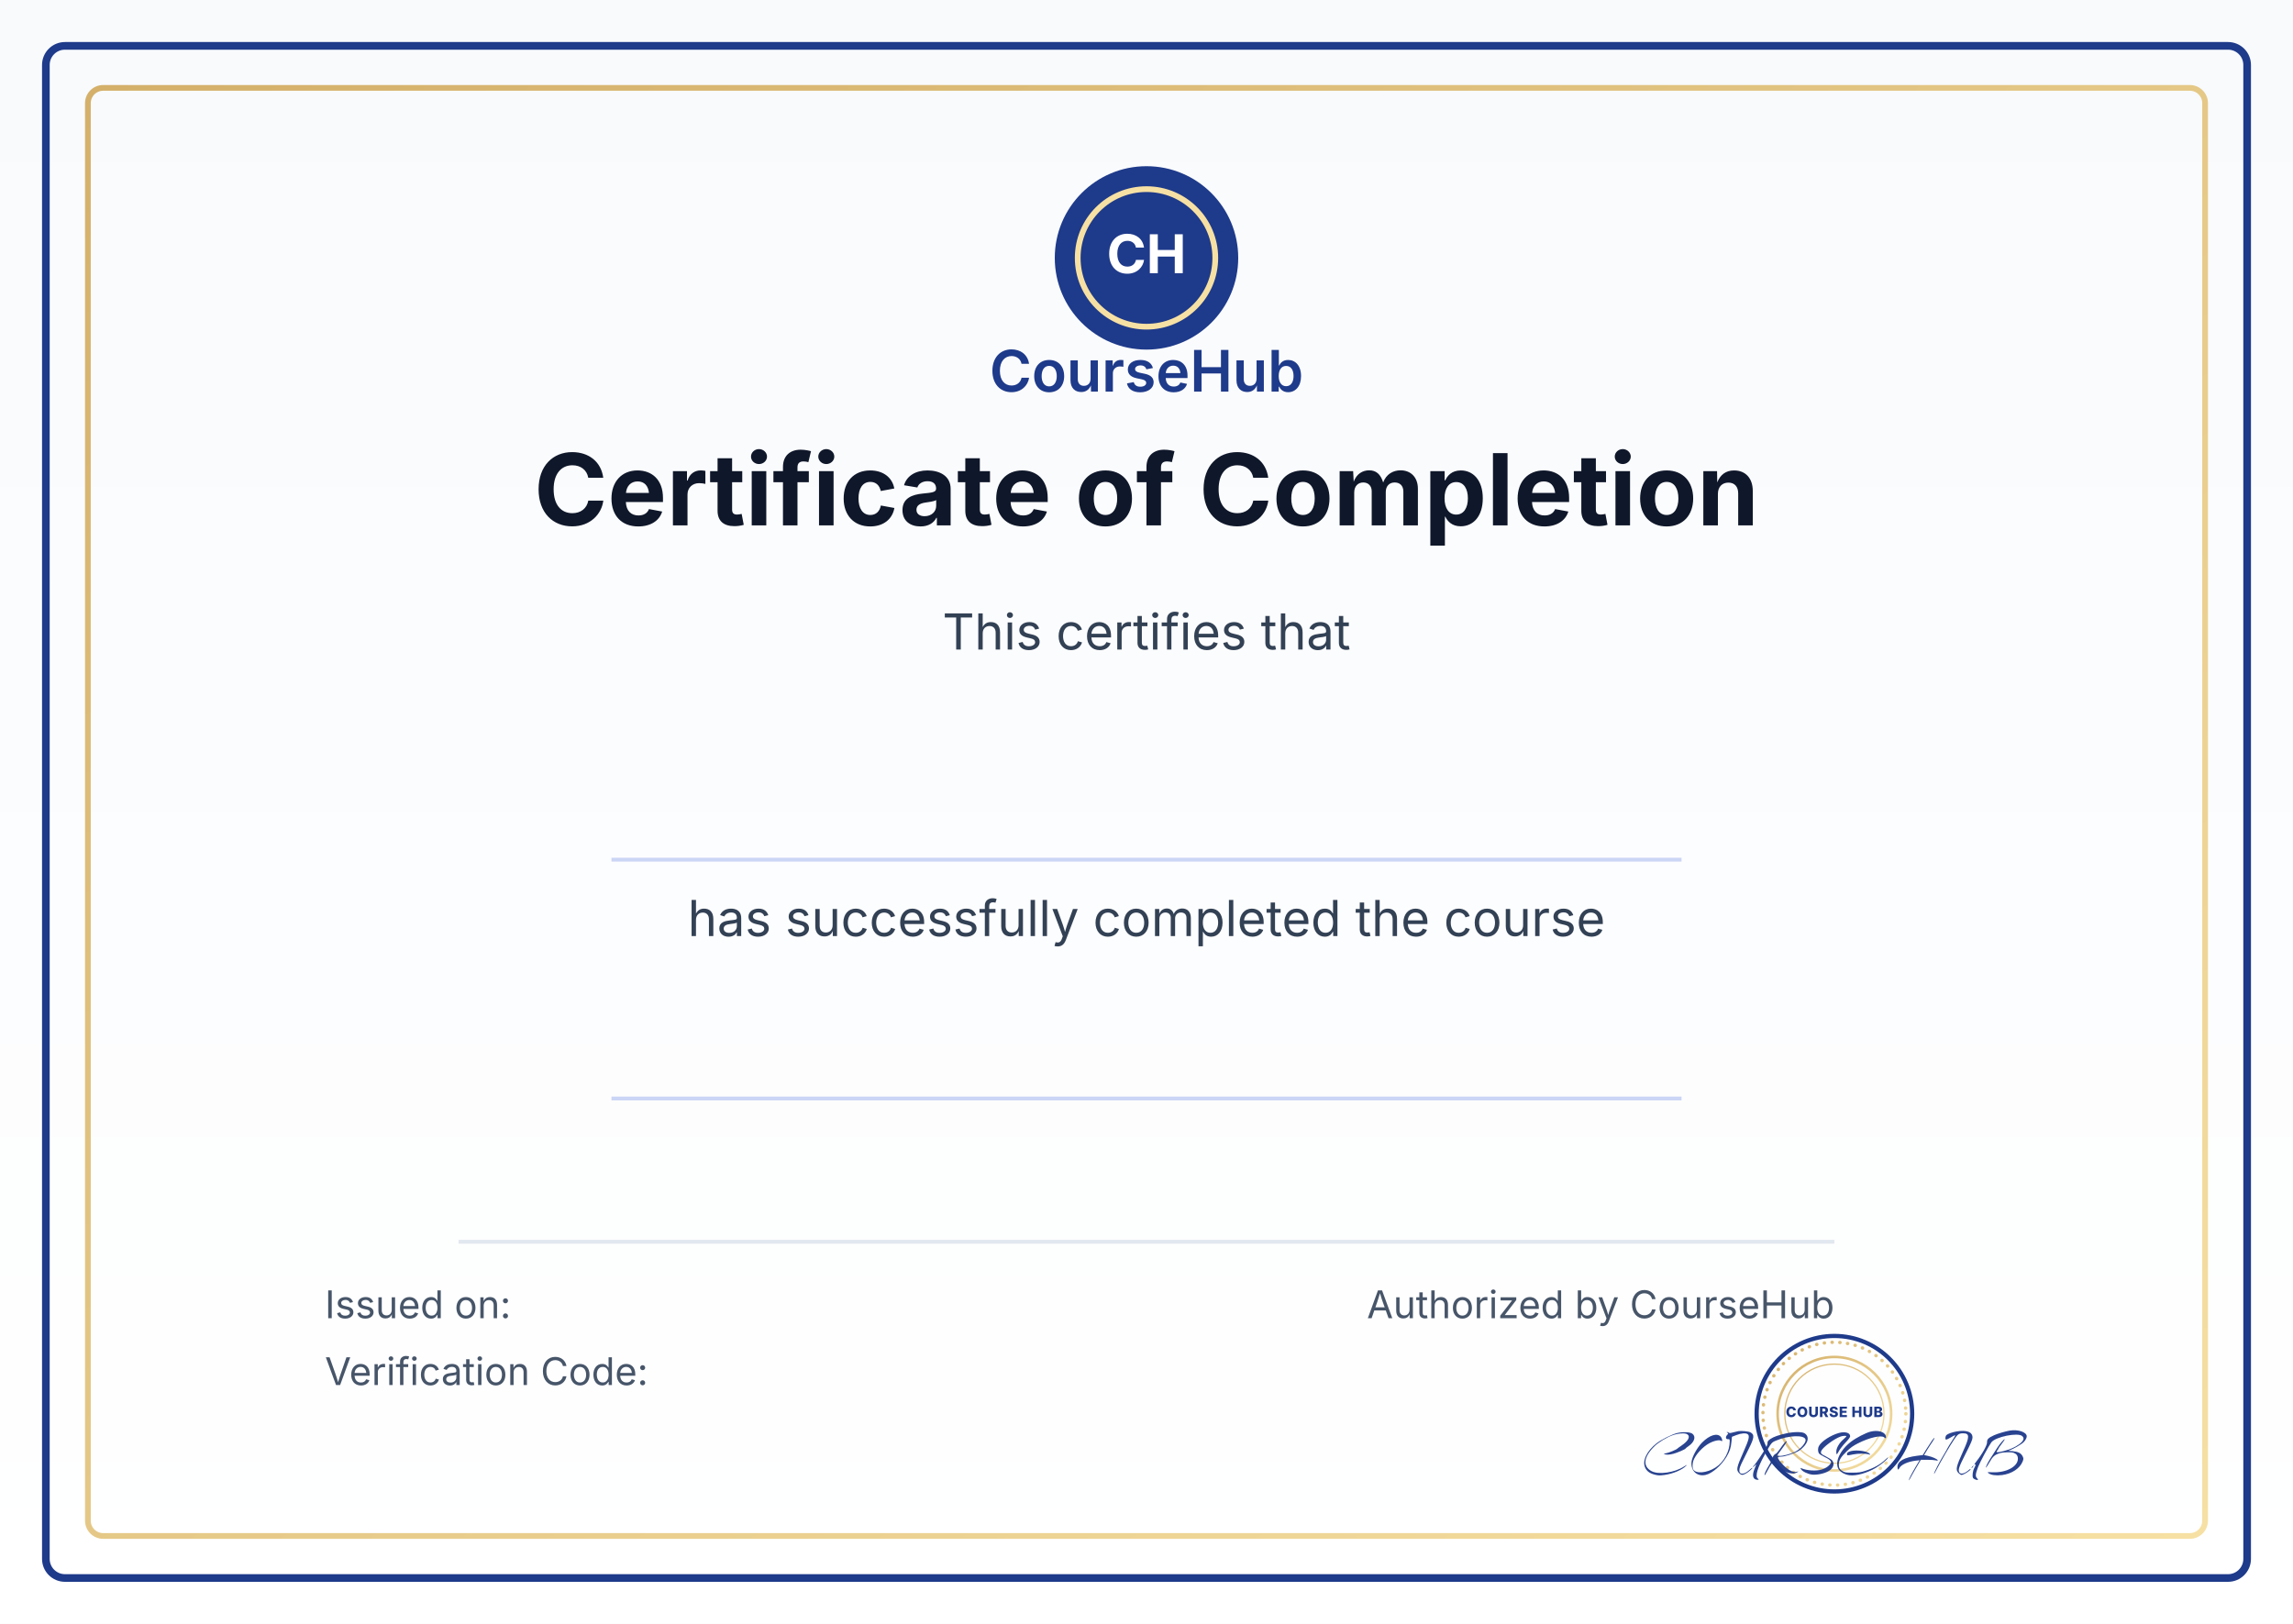
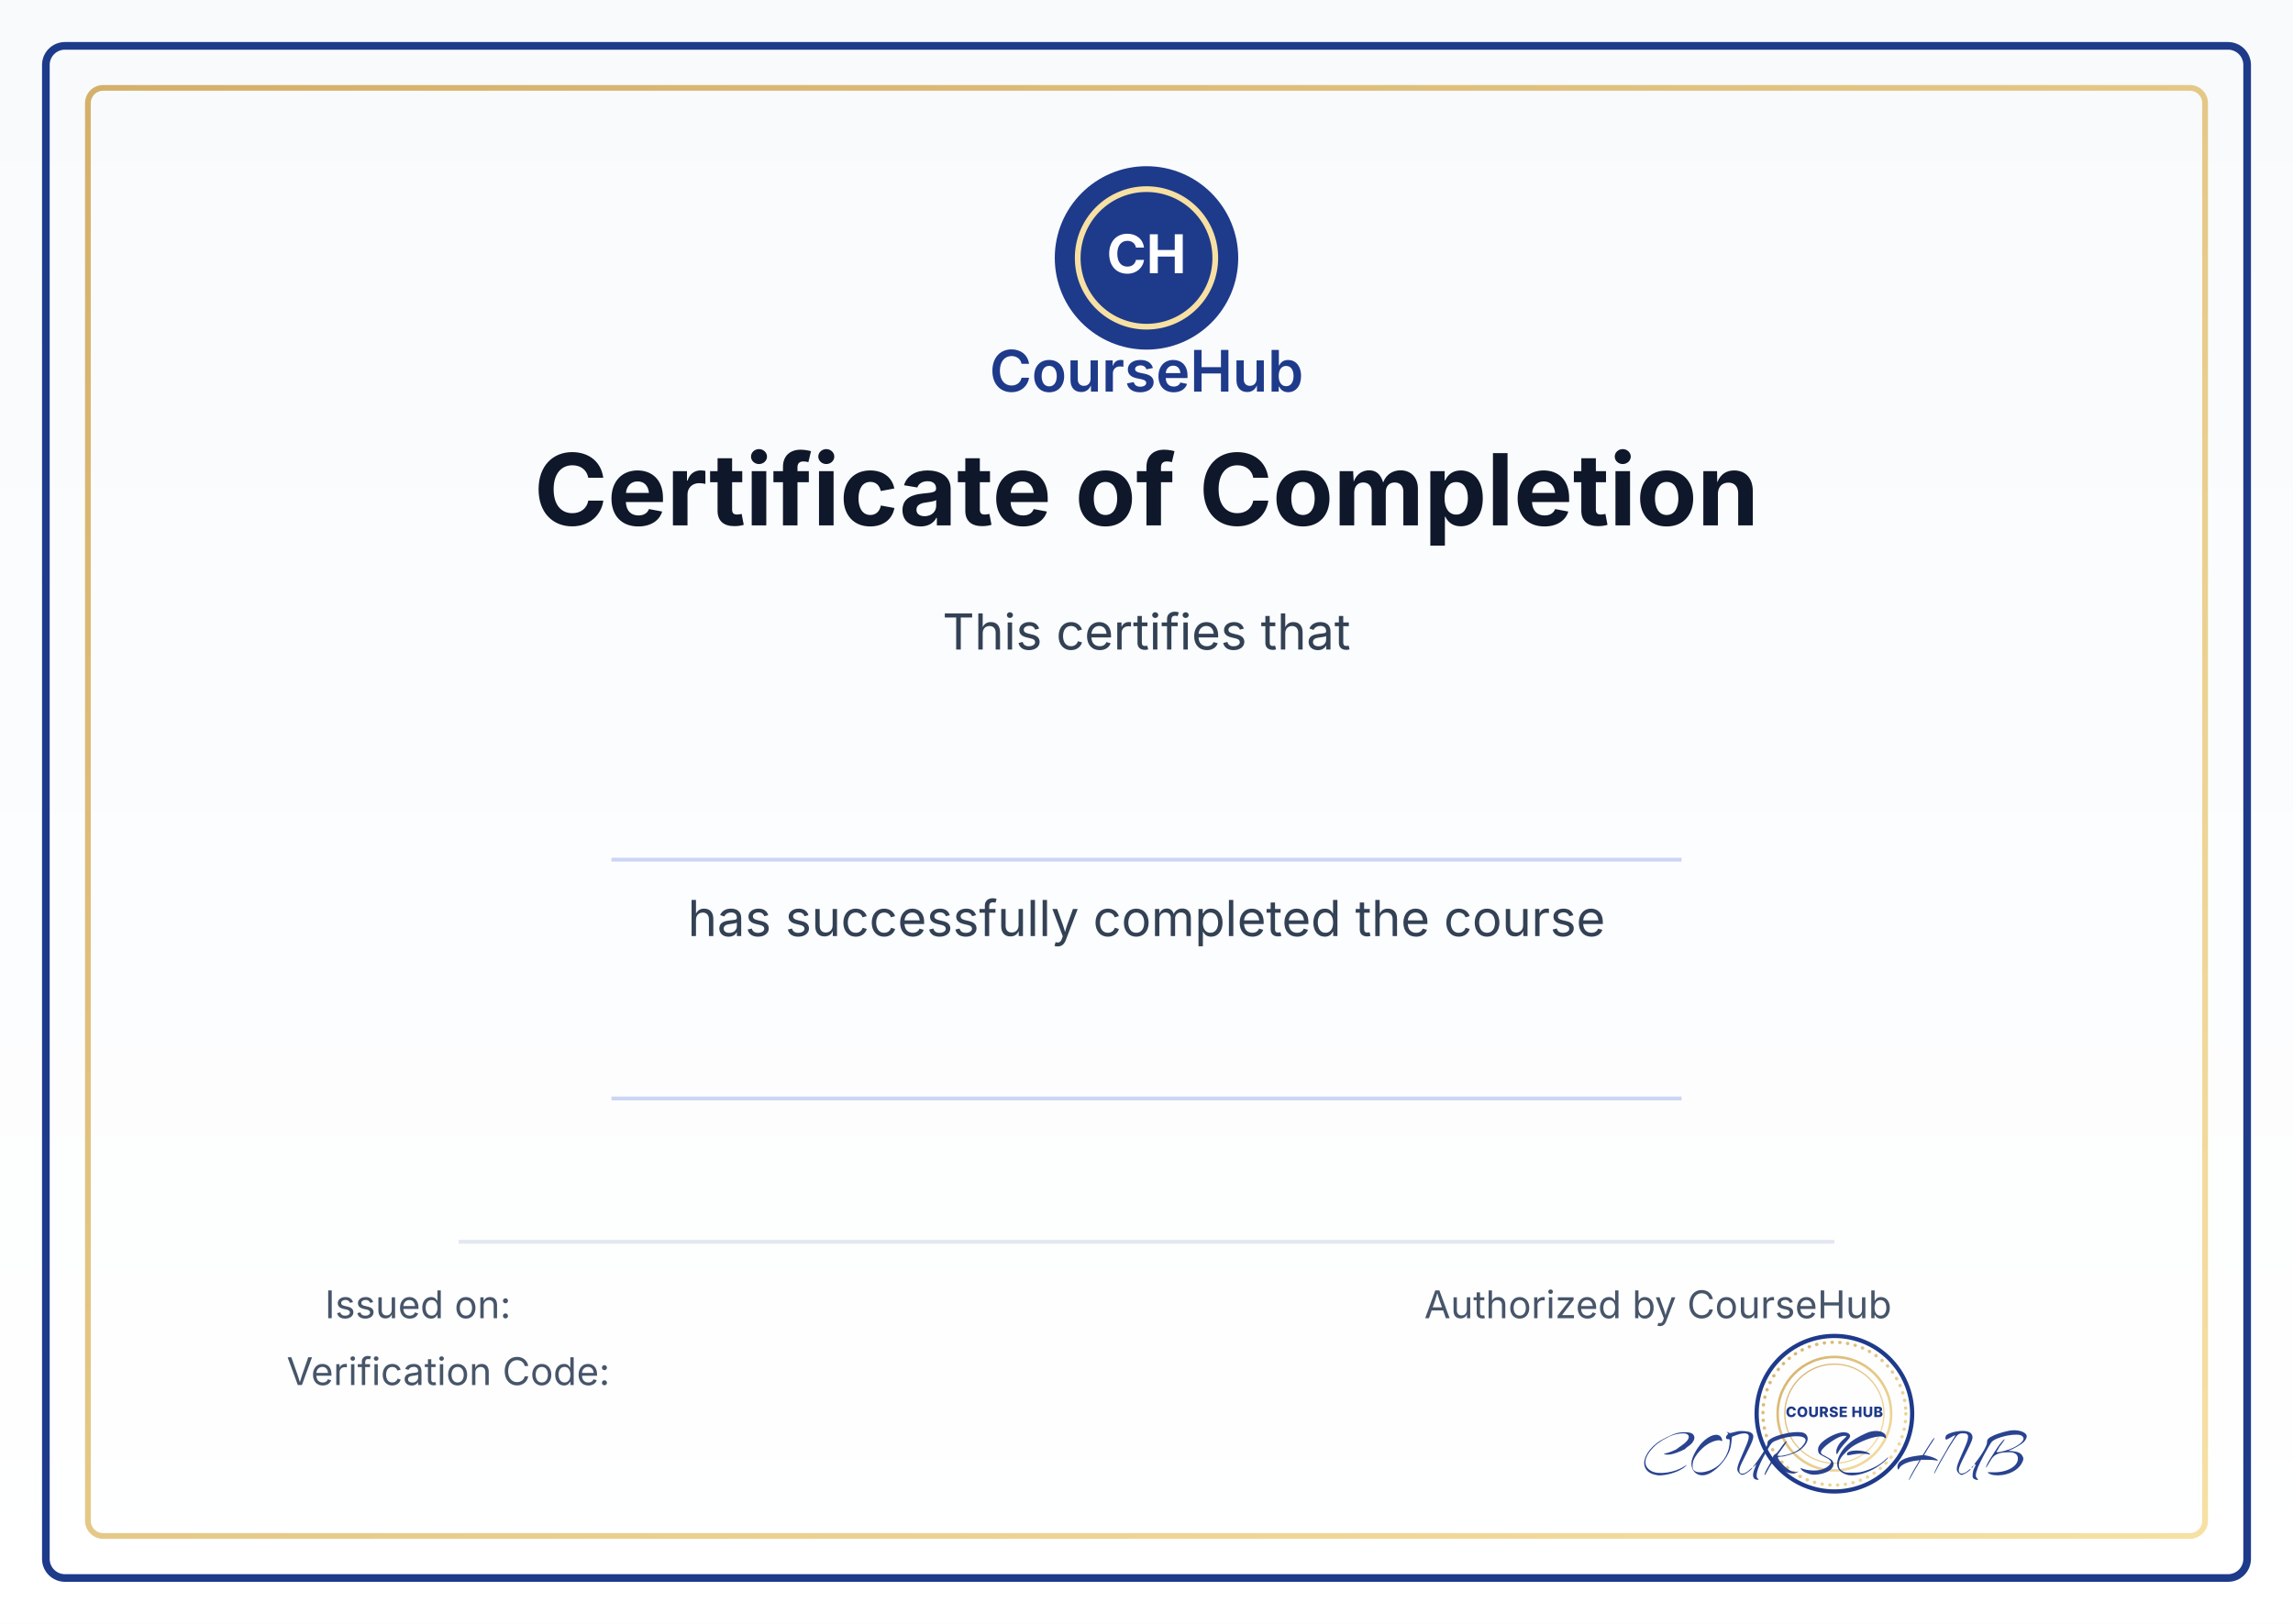
<svg xmlns="http://www.w3.org/2000/svg" width="1200" height="850" viewBox="0 0 1200 850" fill="none">
  <defs>
    <linearGradient id="bg" x1="0" y1="0" x2="0" y2="1">
      <stop offset="0%" stop-color="#f8fafc" />
      <stop offset="100%" stop-color="#ffffff" />
    </linearGradient>
    <linearGradient id="gold" x1="0" y1="0" x2="1" y2="1">
      <stop offset="0%" stop-color="#d4b06a" />
      <stop offset="100%" stop-color="#f6e0a3" />
    </linearGradient>
  </defs>
  <rect width="1200" height="850" fill="url(#bg)" />
  <rect x="24" y="24" width="1152" height="802" rx="10" stroke="#1e3a8a" stroke-width="4" />
  <rect x="46" y="46" width="1108" height="758" rx="8" stroke="url(#gold)" stroke-width="3" />
  <circle cx="600" cy="135" r="48" fill="#1e3a8a" />
  <circle cx="600" cy="135" r="36" stroke="#f6e0a3" stroke-width="3" fill="none" />
  <text x="600" y="143" text-anchor="middle" font-family="Inter, Segoe UI, sans-serif" font-size="28" fill="#ffffff" font-weight="700">CH</text>
  <text x="600" y="205" text-anchor="middle" font-family="Inter, Segoe UI, sans-serif" font-size="30" fill="#1e3a8a" font-weight="600">CourseHub</text>
  <text x="600" y="275" text-anchor="middle" font-family="Inter, Segoe UI, sans-serif" font-size="52" fill="#0f172a" font-weight="700">
    Certificate of Completion
  </text>
  <text x="600" y="340" text-anchor="middle" font-family="Inter, Segoe UI, sans-serif" font-size="26" fill="#334155">
    This certifies that
  </text>
  <text id="studentName" x="600" y="405" text-anchor="middle" font-family="Inter, Segoe UI, sans-serif" font-size="42" fill="#1d4ed8" font-weight="700" />
  <line x1="320" y1="450" x2="880" y2="450" stroke="#cbd5f5" stroke-width="2" />
  <text x="600" y="490" text-anchor="middle" font-family="Inter, Segoe UI, sans-serif" font-size="26" fill="#334155">
    has successfully completed the course
  </text>
  <text id="courseTitle" x="600" y="540" text-anchor="middle" font-family="Inter, Segoe UI, sans-serif" font-size="38" fill="#0f172a" font-weight="600" />
  <line x1="320" y1="575" x2="880" y2="575" stroke="#cbd5f5" stroke-width="2" />
  <line x1="240" y1="650" x2="960" y2="650" stroke="#e2e8f0" stroke-width="2" />
  <text x="170" y="690" font-family="Inter, Segoe UI, sans-serif" font-size="20" fill="#475569">
    Issued on:
  </text>
  <text id="issuedOn" x="340" y="690" font-family="Inter, Segoe UI, sans-serif" font-size="20" fill="#0f172a" font-weight="600" />
-   <text x="170" y="725" font-family="Inter, Segoe UI, sans-serif" font-size="20" fill="#475569">
+   <text x="150" y="725" font-family="Inter, Segoe UI, sans-serif" font-size="20" fill="#475569">
    Verification Code:
  </text>
  <text id="verificationCode" x="410" y="725" font-family="Inter, Segoe UI, sans-serif" font-size="20" fill="#0f172a" font-weight="600" />
-   <text x="960" y="690" text-anchor="end" font-family="Inter, Segoe UI, sans-serif" font-size="20" fill="#475569">
+   <text x="990" y="690" text-anchor="end" font-family="Inter, Segoe UI, sans-serif" font-size="20" fill="#475569">
    Authorized by CourseHub
  </text>
  <g>
    <g transform="translate(960 740) scale(0.22) translate(-217 -217)">
      <rect width="434" height="444" fill="none" />
      <circle cx="217" cy="217" r="185" fill="none" stroke="#1e3a8a" stroke-width="10" />
      <circle cx="217" cy="217" r="170" fill="none" stroke="url(#gold)" stroke-width="8" stroke-linecap="round" stroke-dasharray="0.5 18" />
      <circle cx="217" cy="217" r="135" fill="none" stroke="url(#gold)" stroke-width="6" />
      <circle cx="217" cy="217" r="118" fill="none" stroke="url(#gold)" stroke-width="3" />
      <text x="217" y="225" text-anchor="middle" font-family="Inter, Segoe UI, sans-serif" font-size="34" font-weight="800" fill="#1e3a8a" letter-spacing="1">
        COURSE HUB
      </text>
    </g>
    <g transform="translate(960 760) scale(0.33) translate(-325 -61.5)" opacity="0.95">
      <svg viewBox="0 0 650 123" width="650" height="123">
        <g transform="translate(0,123) scale(0.1,-0.1)" fill="#1e3a8a" stroke="none">
          <path d="M6030 953 c-74 -13 -191 -48 -249 -74 -88 -40 -112 -64 -110 -109 3 -46 -73 -184 -173 -311 -29 -38 -36 -55 -18 -44 16 10 12 -11 -12 -56 -25 -48 -35 -128 -19 -157 10 -19 66 -40 78 -29 2 3 -5 15 -17 27 -27 27 -23 67 20 179 30 77 166 330 209 388 66 88 422 160 490 99 52 -47 2 -112 -140 -183 -82 -41 -250 -85 -265 -70 -4 4 0 15 9 25 10 10 17 23 17 28 0 5 23 38 50 73 28 35 50 68 50 75 -1 15 -72 -64 -113 -127 -100 -152 -140 -217 -164 -265 -42 -86 -20 -69 34 25 54 96 86 124 166 148 57 17 183 20 221 5 45 -17 66 -46 66 -93 0 -125 -185 -224 -401 -215 -86 3 -88 2 -66 -14 40 -31 122 -42 217 -30 156 21 283 106 326 217 15 41 15 46 -2 82 -24 48 -71 72 -160 80 l-68 6 34 12 c41 15 143 72 189 106 40 29 71 78 71 112 0 66 -139 113 -270 90z" />
          <path d="M1725 944 c-16 -3 -54 -12 -84 -20 -38 -11 -57 -12 -64 -5 -6 6 -18 11 -26 11 -13 -1 -12 -3 2 -11 18 -10 18 -12 -3 -34 -31 -33 -24 -71 13 -68 25 2 27 -1 27 -36 0 -157 -92 -328 -223 -412 -139 -90 -316 -105 -357 -30 -14 28 -12 92 4 139 34 95 149 220 255 276 78 41 161 57 186 36 25 -21 19 34 -7 65 -57 65 -179 27 -297 -92 -77 -79 -154 -218 -166 -300 -19 -144 84 -244 222 -213 105 23 251 150 335 292 48 81 67 139 76 238 l7 75 70 27 c76 30 151 36 180 14 34 -25 21 -83 -64 -274 -114 -256 -121 -293 -72 -343 34 -33 50 -35 96 -13 40 19 115 82 115 96 0 6 -20 -8 -45 -31 -96 -89 -178 -80 -160 16 7 36 33 93 142 308 94 185 100 235 30 271 -30 16 -139 26 -192 18z" />
          <path d="M3821 936 c-75 -19 -224 -96 -306 -158 -178 -136 -266 -329 -198 -439 28 -44 101 -85 170 -94 109 -14 280 34 421 118 81 49 176 127 194 160 6 13 -9 3 -36 -23 -88 -84 -186 -140 -326 -185 -72 -24 -103 -28 -200 -29 -94 -1 -121 2 -150 18 -52 27 -70 54 -70 109 0 68 29 118 123 209 62 60 104 90 177 127 183 94 374 137 420 96 26 -24 35 -13 24 27 -19 64 -129 93 -243 64z" />
          <path d="M5185 939 c-65 -11 -134 -35 -157 -56 -21 -19 -25 -73 -4 -73 7 0 40 16 72 35 67 41 82 44 62 13 -81 -126 -118 -186 -118 -190 0 -3 -17 -35 -38 -69 -87 -143 -172 -308 -172 -331 0 -7 20 25 43 72 68 132 206 369 278 476 54 80 75 94 143 94 101 0 102 -56 1 -276 -116 -257 -127 -304 -76 -355 16 -16 37 -29 46 -29 34 0 145 70 145 92 0 6 -10 2 -22 -9 -70 -64 -140 -81 -159 -39 -19 40 -3 85 106 301 84 165 105 216 105 250 0 87 -93 122 -255 94z" />
          <path d="M755 914 c-81 -20 -246 -102 -323 -161 -155 -119 -232 -278 -184 -385 25 -58 72 -93 153 -114 55 -14 76 -15 152 -5 136 18 288 83 350 150 15 16 2 10 -42 -18 -147 -94 -396 -130 -507 -73 -150 77 -132 229 48 402 60 58 187 135 275 167 90 33 203 42 238 19 56 -36 20 -106 -92 -182 -32 -22 -60 -42 -63 -46 -12 -16 -138 -68 -179 -74 -36 -6 -42 -9 -26 -15 32 -12 76 -10 140 6 62 16 195 73 195 84 0 3 19 19 43 35 98 66 126 154 64 200 -36 27 -155 32 -242 10z" />
          <path d="M2490 910 c-124 -27 -204 -55 -255 -90 -36 -25 -45 -37 -45 -60 0 -16 -10 -49 -22 -72 -27 -54 -173 -272 -193 -288 -8 -7 -15 -18 -15 -24 0 -6 11 3 25 19 31 38 31 29 0 -45 -41 -97 -31 -163 26 -175 37 -8 49 1 24 18 -45 34 -6 169 112 382 103 186 106 190 176 219 202 85 449 94 469 18 13 -47 -75 -150 -165 -195 -74 -36 -198 -69 -247 -65 l-41 3 38 53 c21 29 57 78 80 110 23 31 39 61 36 66 -7 11 -49 -37 -109 -126 -25 -37 -54 -70 -65 -73 -23 -8 -52 -48 -47 -67 1 -7 -21 -52 -50 -100 -58 -95 -85 -154 -79 -171 2 -6 17 16 33 48 61 120 124 204 124 164 0 -18 100 -117 145 -143 82 -48 174 -57 221 -21 18 14 17 14 -8 6 -48 -18 -124 15 -201 88 -58 54 -111 127 -102 141 3 6 27 10 52 10 57 0 212 51 278 92 62 38 121 106 136 158 15 50 -2 95 -45 121 -41 25 -169 24 -286 -1z" />
          <path d="M3320 915 c-127 -35 -278 -133 -315 -206 -20 -37 -19 -89 1 -118 9 -13 50 -38 90 -57 43 -19 80 -44 90 -59 16 -25 16 -27 -3 -53 -28 -38 -78 -70 -136 -87 -88 -26 -233 -17 -322 21 -19 8 -19 7 -4 -16 22 -36 109 -77 176 -85 75 -8 189 15 256 53 82 46 107 122 59 175 -9 11 -51 36 -93 58 -82 41 -91 51 -78 87 22 59 206 196 308 231 39 13 91 15 91 4 0 -5 -24 -29 -54 -55 -61 -54 -106 -133 -106 -188 0 -56 9 -54 41 8 17 30 63 91 104 134 50 52 75 86 75 101 0 56 -80 79 -180 52z" />
          <path d="M4798 796 c-18 -26 -58 -88 -90 -139 l-56 -92 -89 -11 c-209 -27 -313 -86 -313 -178 0 -43 13 -53 28 -22 26 57 134 107 261 122 l62 7 -62 -104 c-67 -114 -109 -197 -109 -213 1 -6 13 12 27 39 14 28 57 103 95 168 l69 117 102 0 c56 0 117 -4 135 -9 25 -8 32 -7 30 2 -6 19 -87 55 -155 69 l-61 13 46 77 c26 43 65 103 86 133 21 31 36 58 33 61 -3 4 -21 -15 -39 -40z" />
          <path d="M3521 630 c-51 -11 -71 -25 -71 -51 0 -23 3 -23 101 -3 78 16 199 15 249 -1 24 -8 25 -8 7 12 -34 39 -191 63 -286 43z" />
          <path d="M5435 380 c-10 -11 -14 -20 -9 -20 5 0 15 9 22 20 7 11 11 20 9 20 -2 0 -12 -9 -22 -20z" />
        </g>
      </svg>
    </g>
  </g>
</svg>
